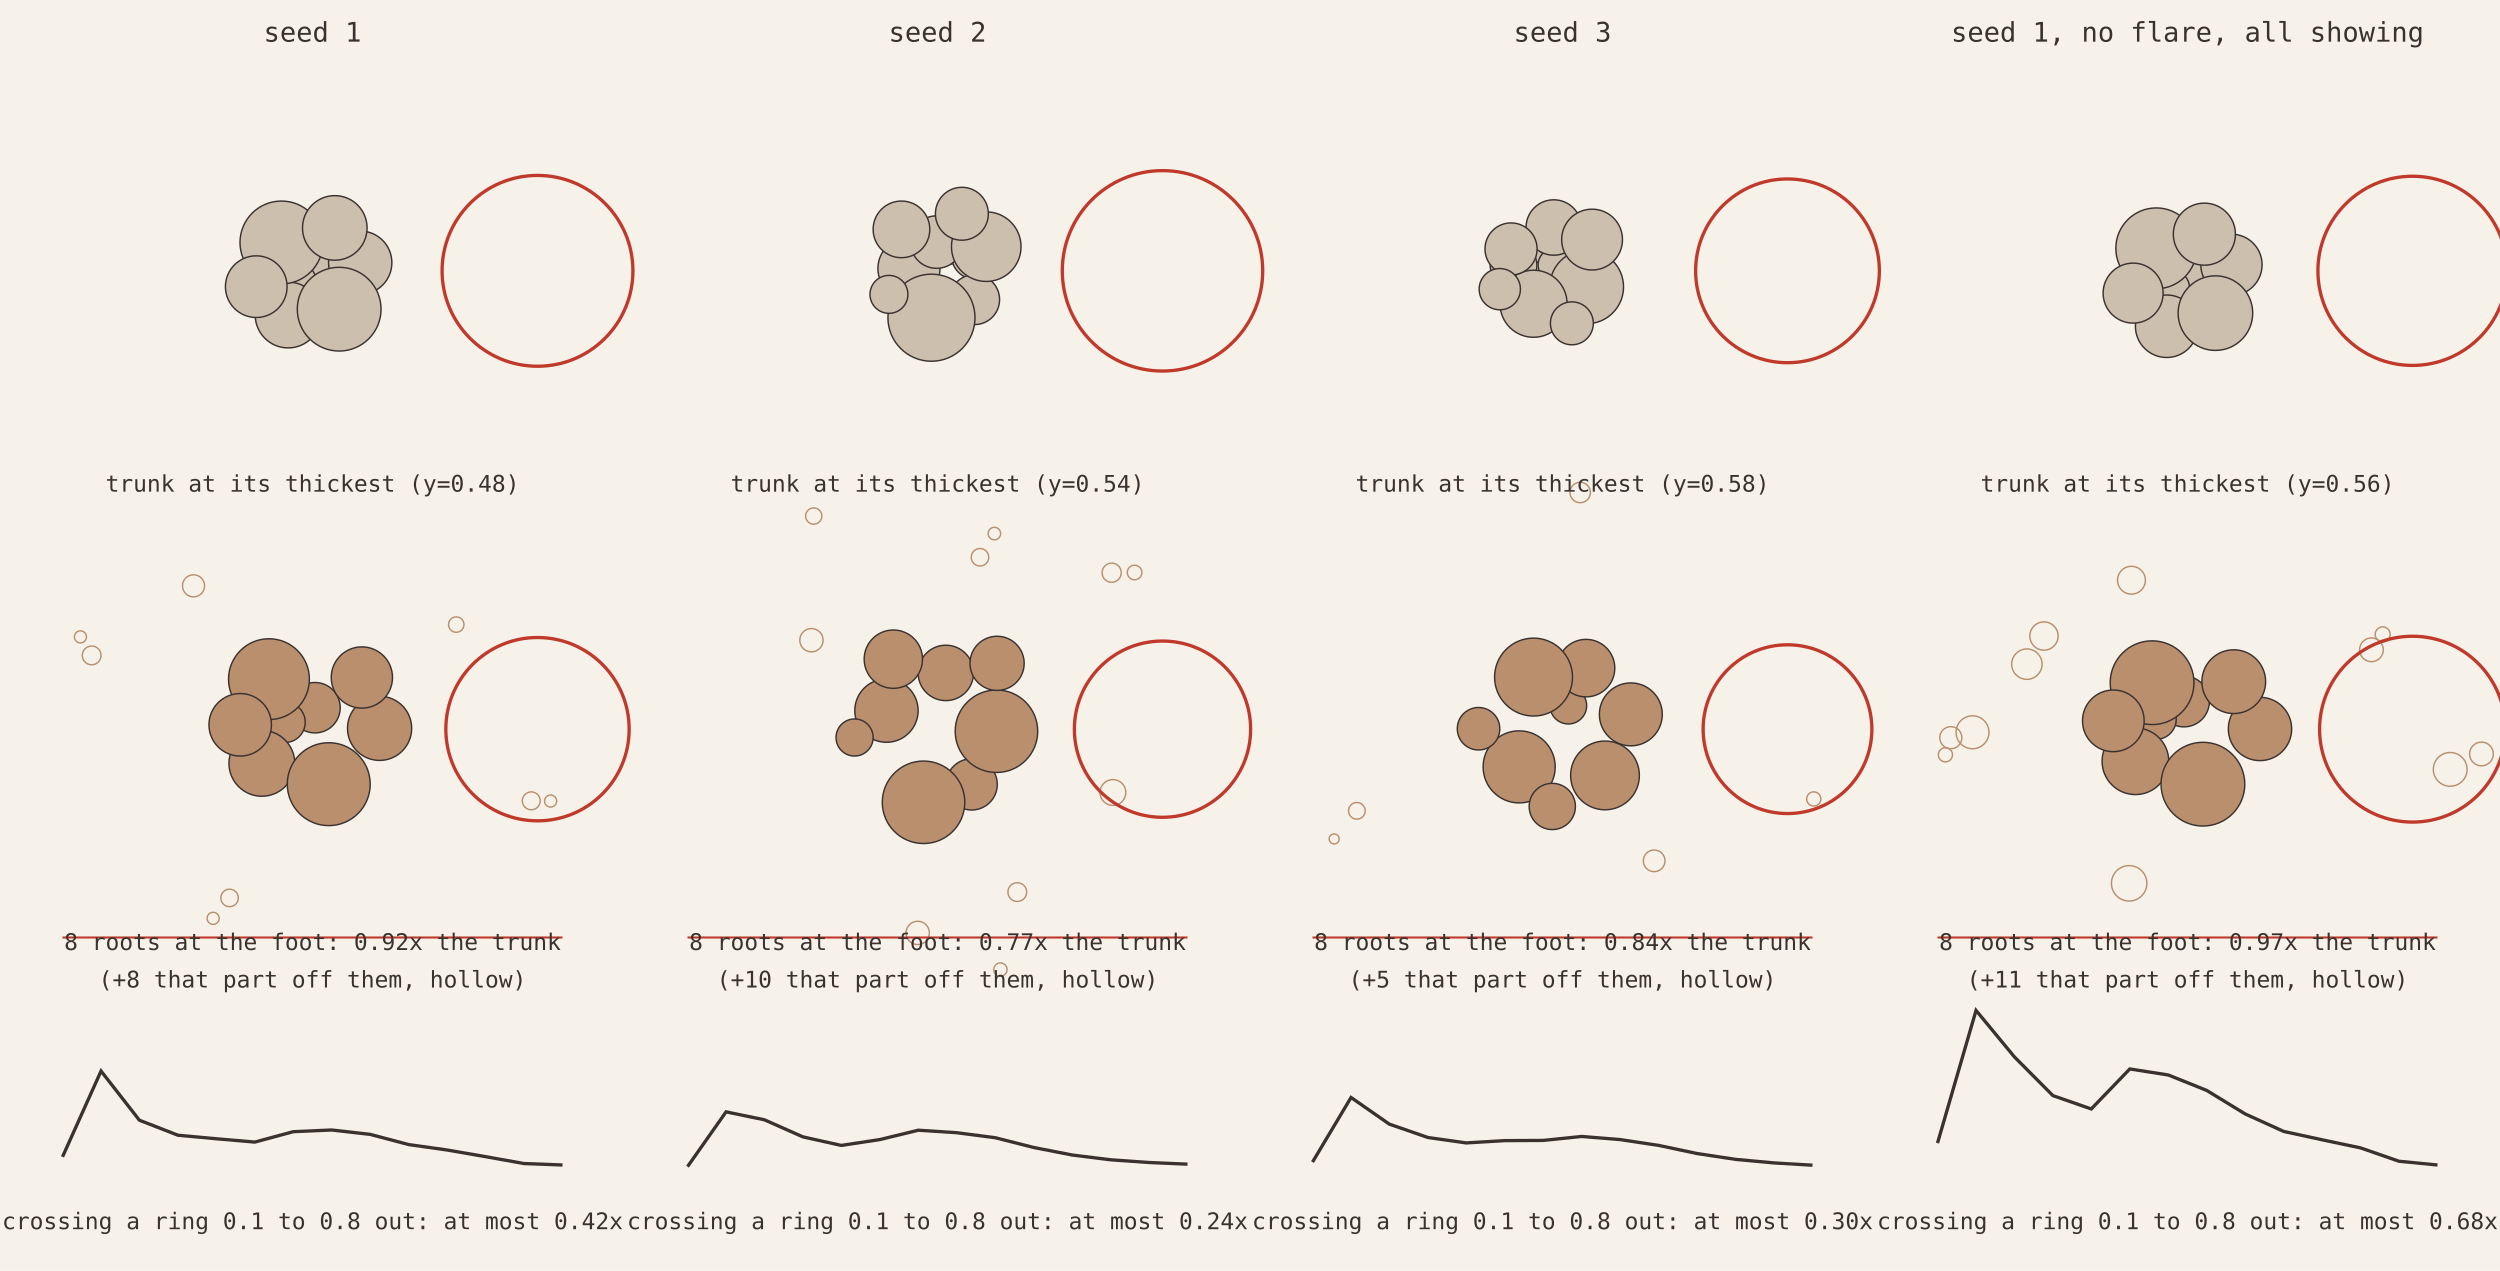
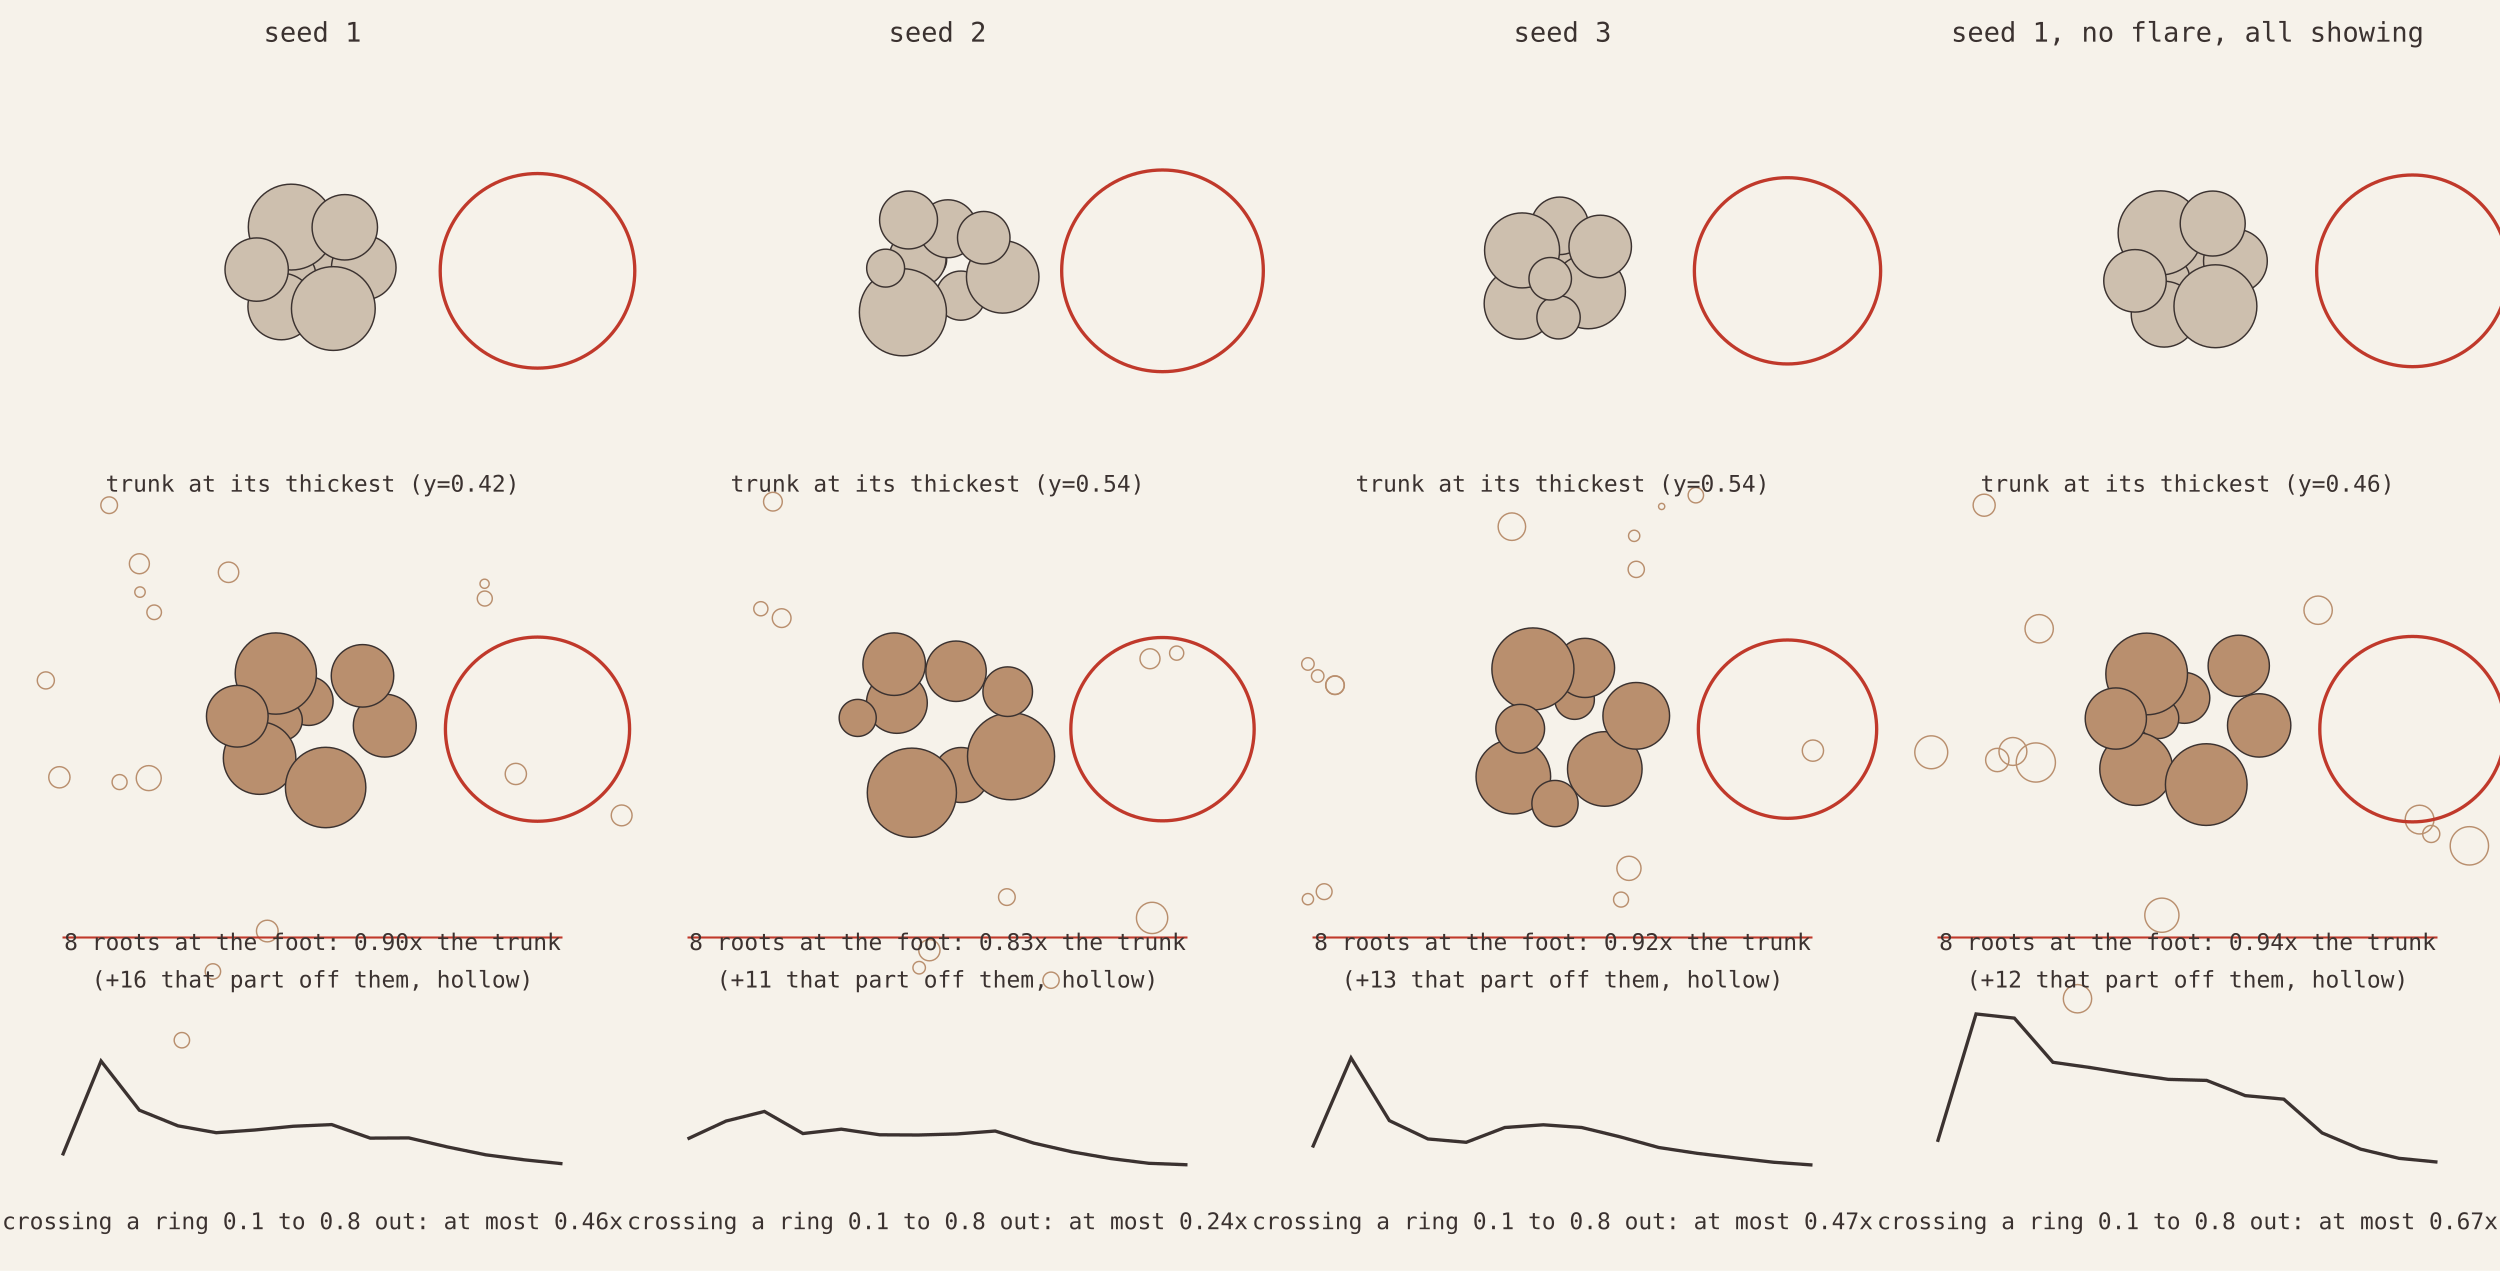
<svg xmlns="http://www.w3.org/2000/svg" width="1200" height="610" font-family="ui-monospace, Menlo, monospace">
  <rect width="100%" height="100%" fill="#f6f2ea" />
-   <circle cx="154.4" cy="127.4" r="11.6" fill="#cdbfae" stroke="#3b3230" stroke-width="0.7" />
-   <circle cx="163.2" cy="147.6" r="12.0" fill="#cdbfae" stroke="#3b3230" stroke-width="0.7" />
-   <circle cx="142.6" cy="135.5" r="9.3" fill="#cdbfae" stroke="#3b3230" stroke-width="0.7" />
-   <circle cx="138.3" cy="151.2" r="15.8" fill="#cdbfae" stroke="#3b3230" stroke-width="0.7" />
-   <circle cx="172.9" cy="126.1" r="15.2" fill="#cdbfae" stroke="#3b3230" stroke-width="0.7" />
-   <circle cx="135.1" cy="116.4" r="19.9" fill="#cdbfae" stroke="#3b3230" stroke-width="0.7" />
-   <circle cx="162.8" cy="148.4" r="20.1" fill="#cdbfae" stroke="#3b3230" stroke-width="0.7" />
-   <circle cx="160.7" cy="109.4" r="15.5" fill="#cdbfae" stroke="#3b3230" stroke-width="0.7" />
-   <circle cx="123.0" cy="137.6" r="14.8" fill="#cdbfae" stroke="#3b3230" stroke-width="0.7" />
-   <circle cx="151.2" cy="339.7" r="12.1" fill="#b98f6e" stroke="#3b3230" stroke-width="0.7" />
-   <circle cx="136.8" cy="346.7" r="9.7" fill="#b98f6e" stroke="#3b3230" stroke-width="0.7" />
-   <circle cx="125.7" cy="366.4" r="15.8" fill="#b98f6e" stroke="#3b3230" stroke-width="0.7" />
-   <circle cx="182.2" cy="349.6" r="15.4" fill="#b98f6e" stroke="#3b3230" stroke-width="0.7" />
-   <circle cx="129.1" cy="326.0" r="19.4" fill="#b98f6e" stroke="#3b3230" stroke-width="0.7" />
-   <circle cx="157.8" cy="376.4" r="19.9" fill="#b98f6e" stroke="#3b3230" stroke-width="0.7" />
-   <circle cx="173.7" cy="325.2" r="14.7" fill="#b98f6e" stroke="#3b3230" stroke-width="0.7" />
-   <circle cx="115.3" cy="347.9" r="15.0" fill="#b98f6e" stroke="#3b3230" stroke-width="0.7" />
-   <circle cx="255.0" cy="384.4" r="4.3" fill="none" stroke="#b98f6e" stroke-width="0.7" />
-   <circle cx="264.3" cy="384.5" r="2.9" fill="none" stroke="#b98f6e" stroke-width="0.7" />
-   <circle cx="92.9" cy="281.2" r="5.3" fill="none" stroke="#b98f6e" stroke-width="0.7" />
-   <circle cx="110.2" cy="431.0" r="4.2" fill="none" stroke="#b98f6e" stroke-width="0.7" />
-   <circle cx="102.3" cy="440.8" r="2.9" fill="none" stroke="#b98f6e" stroke-width="0.7" />
-   <circle cx="219.0" cy="299.8" r="3.7" fill="none" stroke="#b98f6e" stroke-width="0.7" />
-   <circle cx="44.0" cy="314.6" r="4.5" fill="none" stroke="#b98f6e" stroke-width="0.7" />
-   <circle cx="38.6" cy="305.7" r="2.9" fill="none" stroke="#b98f6e" stroke-width="0.7" />
-   <circle cx="258" cy="130" r="45.8" fill="none" stroke="#c0392b" stroke-width="1.6" />
-   <circle cx="258" cy="350" r="44.0" fill="none" stroke="#c0392b" stroke-width="1.6" />
+   <circle cx="155.2" cy="126.5" r="11.8" fill="#cdbfae" stroke="#3b3230" stroke-width="0.7" />
+   <circle cx="160.0" cy="148.1" r="12.2" fill="#cdbfae" stroke="#3b3230" stroke-width="0.7" />
+   <circle cx="142.1" cy="131.5" r="9.4" fill="#cdbfae" stroke="#3b3230" stroke-width="0.7" />
+   <circle cx="135.0" cy="147.1" r="16.0" fill="#cdbfae" stroke="#3b3230" stroke-width="0.7" />
+   <circle cx="174.6" cy="128.5" r="15.5" fill="#cdbfae" stroke="#3b3230" stroke-width="0.7" />
+   <circle cx="139.8" cy="109.0" r="20.6" fill="#cdbfae" stroke="#3b3230" stroke-width="0.7" />
+   <circle cx="160.0" cy="148.1" r="20.1" fill="#cdbfae" stroke="#3b3230" stroke-width="0.7" />
+   <circle cx="165.5" cy="109.1" r="15.7" fill="#cdbfae" stroke="#3b3230" stroke-width="0.7" />
+   <circle cx="123.2" cy="129.4" r="15.2" fill="#cdbfae" stroke="#3b3230" stroke-width="0.7" />
+   <circle cx="148.2" cy="336.5" r="11.7" fill="#b98f6e" stroke="#3b3230" stroke-width="0.7" />
+   <circle cx="135.4" cy="345.7" r="9.7" fill="#b98f6e" stroke="#3b3230" stroke-width="0.7" />
+   <circle cx="124.6" cy="363.9" r="17.4" fill="#b98f6e" stroke="#3b3230" stroke-width="0.7" />
+   <circle cx="184.7" cy="348.3" r="15.1" fill="#b98f6e" stroke="#3b3230" stroke-width="0.7" />
+   <circle cx="132.4" cy="323.3" r="19.5" fill="#b98f6e" stroke="#3b3230" stroke-width="0.7" />
+   <circle cx="156.3" cy="378.0" r="19.3" fill="#b98f6e" stroke="#3b3230" stroke-width="0.7" />
+   <circle cx="174.0" cy="324.4" r="15.0" fill="#b98f6e" stroke="#3b3230" stroke-width="0.7" />
+   <circle cx="113.9" cy="343.8" r="14.8" fill="#b98f6e" stroke="#3b3230" stroke-width="0.7" />
+   <circle cx="109.7" cy="274.7" r="4.9" fill="none" stroke="#b98f6e" stroke-width="0.7" />
+   <circle cx="74.0" cy="293.9" r="3.5" fill="none" stroke="#b98f6e" stroke-width="0.7" />
+   <circle cx="67.2" cy="284.2" r="2.5" fill="none" stroke="#b98f6e" stroke-width="0.7" />
+   <circle cx="71.4" cy="373.5" r="6.0" fill="none" stroke="#b98f6e" stroke-width="0.7" />
+   <circle cx="57.4" cy="375.4" r="3.6" fill="none" stroke="#b98f6e" stroke-width="0.7" />
+   <circle cx="247.6" cy="371.5" r="5.1" fill="none" stroke="#b98f6e" stroke-width="0.7" />
+   <circle cx="66.9" cy="270.6" r="4.8" fill="none" stroke="#b98f6e" stroke-width="0.7" />
+   <circle cx="128.3" cy="446.9" r="5.2" fill="none" stroke="#b98f6e" stroke-width="0.7" />
+   <circle cx="102.2" cy="466.3" r="3.7" fill="none" stroke="#b98f6e" stroke-width="0.7" />
+   <circle cx="232.7" cy="287.3" r="3.6" fill="none" stroke="#b98f6e" stroke-width="0.7" />
+   <circle cx="232.6" cy="280.2" r="2.2" fill="none" stroke="#b98f6e" stroke-width="0.7" />
+   <circle cx="22.0" cy="326.6" r="4.1" fill="none" stroke="#b98f6e" stroke-width="0.7" />
+   <circle cx="52.4" cy="242.5" r="4.0" fill="none" stroke="#b98f6e" stroke-width="0.7" />
+   <circle cx="28.5" cy="373.1" r="5.1" fill="none" stroke="#b98f6e" stroke-width="0.7" />
+   <circle cx="298.4" cy="391.4" r="5.0" fill="none" stroke="#b98f6e" stroke-width="0.7" />
+   <circle cx="87.3" cy="499.3" r="3.7" fill="none" stroke="#b98f6e" stroke-width="0.7" />
+   <circle cx="258" cy="130" r="46.7" fill="none" stroke="#c0392b" stroke-width="1.6" />
+   <circle cx="258" cy="350" r="44.2" fill="none" stroke="#c0392b" stroke-width="1.6" />
  <line x1="30" y1="450" x2="270" y2="450" stroke="#c0392b" stroke-width="1" />
-   <polyline fill="none" stroke="#3b3230" stroke-width="1.6" points="30.0,555.3 48.5,514.1 66.9,537.7 85.4,544.9 103.8,546.6 122.3,548.2 140.8,543.2 159.2,542.4 177.7,544.5 196.2,549.4 214.6,552.0 233.1,555.2 251.5,558.5 270.0,559.2" />
+   <polyline fill="none" stroke="#3b3230" stroke-width="1.6" points="30.0,554.6 48.5,509.3 66.9,532.9 85.4,540.4 103.8,543.7 122.3,542.4 140.8,540.6 159.2,539.8 177.7,546.3 196.2,546.2 214.6,550.5 233.1,554.3 251.5,556.7 270.0,558.6" />
  <text x="150" y="20" text-anchor="middle" font-size="13" fill="#3b3230">seed 1</text>
-   <text x="150" y="236" text-anchor="middle" font-size="11" fill="#3b3230">trunk at its thickest (y=0.48)</text>
-   <text x="150" y="456" text-anchor="middle" font-size="11" fill="#3b3230">8 roots at the foot: 0.92x the trunk</text>
-   <text x="150" y="474" text-anchor="middle" font-size="11" fill="#3b3230">(+8 that part off them, hollow)</text>
-   <text x="150" y="590" text-anchor="middle" font-size="11" fill="#3b3230">crossing a ring 0.1 to 0.8 out: at most 0.42x</text>
-   <circle cx="436.3" cy="128.9" r="9.0" fill="#cdbfae" stroke="#3b3230" stroke-width="0.7" />
-   <circle cx="455.1" cy="117.2" r="9.7" fill="#cdbfae" stroke="#3b3230" stroke-width="0.7" />
-   <circle cx="442.9" cy="151.8" r="8.2" fill="#cdbfae" stroke="#3b3230" stroke-width="0.7" />
-   <circle cx="468.4" cy="122.5" r="11.7" fill="#cdbfae" stroke="#3b3230" stroke-width="0.7" />
-   <circle cx="447.9" cy="152.2" r="11.8" fill="#cdbfae" stroke="#3b3230" stroke-width="0.7" />
-   <circle cx="436.3" cy="128.9" r="14.9" fill="#cdbfae" stroke="#3b3230" stroke-width="0.7" />
-   <circle cx="467.8" cy="143.8" r="12.0" fill="#cdbfae" stroke="#3b3230" stroke-width="0.7" />
-   <circle cx="449.6" cy="116.2" r="12.6" fill="#cdbfae" stroke="#3b3230" stroke-width="0.7" />
-   <circle cx="450.2" cy="149.5" r="11.5" fill="#cdbfae" stroke="#3b3230" stroke-width="0.7" />
-   <circle cx="473.4" cy="118.4" r="16.7" fill="#cdbfae" stroke="#3b3230" stroke-width="0.7" />
-   <circle cx="432.7" cy="110.1" r="13.6" fill="#cdbfae" stroke="#3b3230" stroke-width="0.7" />
-   <circle cx="447.1" cy="152.5" r="20.9" fill="#cdbfae" stroke="#3b3230" stroke-width="0.7" />
-   <circle cx="461.7" cy="102.6" r="12.7" fill="#cdbfae" stroke="#3b3230" stroke-width="0.7" />
-   <circle cx="426.7" cy="141.3" r="9.1" fill="#cdbfae" stroke="#3b3230" stroke-width="0.7" />
-   <circle cx="425.5" cy="341.1" r="15.2" fill="#b98f6e" stroke="#3b3230" stroke-width="0.7" />
-   <circle cx="466.4" cy="376.5" r="12.3" fill="#b98f6e" stroke="#3b3230" stroke-width="0.7" />
-   <circle cx="454.0" cy="323.0" r="13.3" fill="#b98f6e" stroke="#3b3230" stroke-width="0.7" />
-   <circle cx="478.3" cy="351.0" r="19.8" fill="#b98f6e" stroke="#3b3230" stroke-width="0.7" />
-   <circle cx="428.8" cy="316.4" r="14.0" fill="#b98f6e" stroke="#3b3230" stroke-width="0.7" />
-   <circle cx="443.3" cy="385.1" r="19.8" fill="#b98f6e" stroke="#3b3230" stroke-width="0.7" />
-   <circle cx="478.6" cy="318.4" r="13.0" fill="#b98f6e" stroke="#3b3230" stroke-width="0.7" />
-   <circle cx="410.2" cy="354.0" r="8.9" fill="#b98f6e" stroke="#3b3230" stroke-width="0.7" />
-   <circle cx="389.5" cy="307.3" r="5.6" fill="none" stroke="#b98f6e" stroke-width="0.7" />
-   <circle cx="488.3" cy="428.2" r="4.5" fill="none" stroke="#b98f6e" stroke-width="0.7" />
-   <circle cx="480.2" cy="465.4" r="3.2" fill="none" stroke="#b98f6e" stroke-width="0.7" />
-   <circle cx="470.4" cy="267.5" r="4.2" fill="none" stroke="#b98f6e" stroke-width="0.7" />
-   <circle cx="477.3" cy="256.1" r="3.0" fill="none" stroke="#b98f6e" stroke-width="0.7" />
-   <circle cx="534.2" cy="380.4" r="6.2" fill="none" stroke="#b98f6e" stroke-width="0.7" />
-   <circle cx="390.6" cy="247.7" r="3.9" fill="none" stroke="#b98f6e" stroke-width="0.7" />
-   <circle cx="440.5" cy="447.8" r="5.6" fill="none" stroke="#b98f6e" stroke-width="0.7" />
-   <circle cx="533.6" cy="274.9" r="4.6" fill="none" stroke="#b98f6e" stroke-width="0.7" />
-   <circle cx="544.6" cy="274.8" r="3.5" fill="none" stroke="#b98f6e" stroke-width="0.7" />
-   <circle cx="558" cy="130" r="48.1" fill="none" stroke="#c0392b" stroke-width="1.6" />
-   <circle cx="558" cy="350" r="42.3" fill="none" stroke="#c0392b" stroke-width="1.6" />
+   <text x="150" y="236" text-anchor="middle" font-size="11" fill="#3b3230">trunk at its thickest (y=0.42)</text>
+   <text x="150" y="456" text-anchor="middle" font-size="11" fill="#3b3230">8 roots at the foot: 0.90x the trunk</text>
+   <text x="150" y="474" text-anchor="middle" font-size="11" fill="#3b3230">(+16 that part off them, hollow)</text>
+   <text x="150" y="590" text-anchor="middle" font-size="11" fill="#3b3230">crossing a ring 0.1 to 0.8 out: at most 0.46x</text>
+   <circle cx="445.6" cy="124.7" r="8.8" fill="#cdbfae" stroke="#3b3230" stroke-width="0.7" />
+   <circle cx="455.2" cy="110.0" r="9.9" fill="#cdbfae" stroke="#3b3230" stroke-width="0.7" />
+   <circle cx="436.4" cy="147.8" r="8.2" fill="#cdbfae" stroke="#3b3230" stroke-width="0.7" />
+   <circle cx="476.5" cy="131.2" r="11.7" fill="#cdbfae" stroke="#3b3230" stroke-width="0.7" />
+   <circle cx="433.6" cy="149.8" r="11.8" fill="#cdbfae" stroke="#3b3230" stroke-width="0.7" />
+   <circle cx="440.4" cy="124.1" r="13.7" fill="#cdbfae" stroke="#3b3230" stroke-width="0.7" />
+   <circle cx="461.2" cy="141.9" r="11.8" fill="#cdbfae" stroke="#3b3230" stroke-width="0.7" />
+   <circle cx="455.0" cy="109.8" r="13.9" fill="#cdbfae" stroke="#3b3230" stroke-width="0.7" />
+   <circle cx="432.0" cy="145.7" r="11.5" fill="#cdbfae" stroke="#3b3230" stroke-width="0.7" />
+   <circle cx="481.3" cy="132.9" r="17.4" fill="#cdbfae" stroke="#3b3230" stroke-width="0.7" />
+   <circle cx="436.1" cy="105.6" r="13.9" fill="#cdbfae" stroke="#3b3230" stroke-width="0.7" />
+   <circle cx="433.4" cy="149.9" r="20.9" fill="#cdbfae" stroke="#3b3230" stroke-width="0.7" />
+   <circle cx="472.2" cy="114.1" r="12.6" fill="#cdbfae" stroke="#3b3230" stroke-width="0.7" />
+   <circle cx="425.1" cy="128.7" r="9.1" fill="#cdbfae" stroke="#3b3230" stroke-width="0.7" />
+   <circle cx="430.5" cy="337.4" r="14.6" fill="#b98f6e" stroke="#3b3230" stroke-width="0.7" />
+   <circle cx="461.3" cy="372.0" r="13.2" fill="#b98f6e" stroke="#3b3230" stroke-width="0.7" />
+   <circle cx="458.9" cy="322.2" r="14.5" fill="#b98f6e" stroke="#3b3230" stroke-width="0.7" />
+   <circle cx="485.3" cy="363.0" r="20.9" fill="#b98f6e" stroke="#3b3230" stroke-width="0.7" />
+   <circle cx="429.2" cy="318.8" r="15.0" fill="#b98f6e" stroke="#3b3230" stroke-width="0.7" />
+   <circle cx="437.7" cy="380.5" r="21.4" fill="#b98f6e" stroke="#3b3230" stroke-width="0.7" />
+   <circle cx="483.7" cy="332.0" r="11.9" fill="#b98f6e" stroke="#3b3230" stroke-width="0.7" />
+   <circle cx="411.7" cy="344.6" r="8.9" fill="#b98f6e" stroke="#3b3230" stroke-width="0.7" />
+   <circle cx="375.2" cy="296.7" r="4.5" fill="none" stroke="#b98f6e" stroke-width="0.7" />
+   <circle cx="365.2" cy="292.2" r="3.4" fill="none" stroke="#b98f6e" stroke-width="0.7" />
+   <circle cx="483.3" cy="430.6" r="4.0" fill="none" stroke="#b98f6e" stroke-width="0.7" />
+   <circle cx="446.1" cy="456.1" r="5.1" fill="none" stroke="#b98f6e" stroke-width="0.7" />
+   <circle cx="441.2" cy="464.5" r="3.0" fill="none" stroke="#b98f6e" stroke-width="0.7" />
+   <circle cx="552.0" cy="316.2" r="4.8" fill="none" stroke="#b98f6e" stroke-width="0.7" />
+   <circle cx="564.8" cy="313.5" r="3.4" fill="none" stroke="#b98f6e" stroke-width="0.7" />
+   <circle cx="504.5" cy="470.5" r="3.9" fill="none" stroke="#b98f6e" stroke-width="0.7" />
+   <circle cx="553.0" cy="440.6" r="7.5" fill="none" stroke="#b98f6e" stroke-width="0.7" />
+   <circle cx="371.0" cy="240.8" r="4.5" fill="none" stroke="#b98f6e" stroke-width="0.7" />
+   <circle cx="627.8" cy="318.7" r="3.0" fill="none" stroke="#b98f6e" stroke-width="0.7" />
+   <circle cx="558" cy="130" r="48.4" fill="none" stroke="#c0392b" stroke-width="1.6" />
+   <circle cx="558" cy="350" r="44.0" fill="none" stroke="#c0392b" stroke-width="1.6" />
  <line x1="330" y1="450" x2="570" y2="450" stroke="#c0392b" stroke-width="1" />
-   <polyline fill="none" stroke="#3b3230" stroke-width="1.6" points="330.0,560.0 348.5,533.7 366.9,537.5 385.4,545.7 403.8,549.8 422.3,547.0 440.8,542.5 459.2,543.7 477.7,546.1 496.2,550.8 514.6,554.4 533.1,556.7 551.5,558.0 570.0,558.8" />
+   <polyline fill="none" stroke="#3b3230" stroke-width="1.6" points="330.0,546.7 348.5,538.1 366.9,533.5 385.4,544.1 403.8,542.0 422.3,544.7 440.8,544.8 459.2,544.3 477.7,542.9 496.2,548.7 514.6,552.9 533.1,556.1 551.5,558.4 570.0,559.1" />
  <text x="450" y="20" text-anchor="middle" font-size="13" fill="#3b3230">seed 2</text>
  <text x="450" y="236" text-anchor="middle" font-size="11" fill="#3b3230">trunk at its thickest (y=0.54)</text>
-   <text x="450" y="456" text-anchor="middle" font-size="11" fill="#3b3230">8 roots at the foot: 0.77x the trunk</text>
-   <text x="450" y="474" text-anchor="middle" font-size="11" fill="#3b3230">(+10 that part off them, hollow)</text>
+   <text x="450" y="456" text-anchor="middle" font-size="11" fill="#3b3230">8 roots at the foot: 0.83x the trunk</text>
+   <text x="450" y="474" text-anchor="middle" font-size="11" fill="#3b3230">(+11 that part off them, hollow)</text>
  <text x="450" y="590" text-anchor="middle" font-size="11" fill="#3b3230">crossing a ring 0.1 to 0.8 out: at most 0.24x</text>
-   <circle cx="735.2" cy="118.7" r="7.8" fill="#cdbfae" stroke="#3b3230" stroke-width="0.7" />
-   <circle cx="745.6" cy="114.6" r="8.7" fill="#cdbfae" stroke="#3b3230" stroke-width="0.7" />
-   <circle cx="737.0" cy="145.5" r="10.2" fill="#cdbfae" stroke="#3b3230" stroke-width="0.7" />
-   <circle cx="746.3" cy="127.2" r="8.0" fill="#cdbfae" stroke="#3b3230" stroke-width="0.7" />
-   <circle cx="740.3" cy="142.7" r="10.6" fill="#cdbfae" stroke="#3b3230" stroke-width="0.7" />
-   <circle cx="726.5" cy="127.4" r="11.2" fill="#cdbfae" stroke="#3b3230" stroke-width="0.7" />
-   <circle cx="761.6" cy="137.7" r="17.7" fill="#cdbfae" stroke="#3b3230" stroke-width="0.7" />
-   <circle cx="745.8" cy="109.2" r="13.3" fill="#cdbfae" stroke="#3b3230" stroke-width="0.7" />
-   <circle cx="736.1" cy="145.8" r="16.1" fill="#cdbfae" stroke="#3b3230" stroke-width="0.7" />
-   <circle cx="764.2" cy="114.9" r="8.7" fill="#cdbfae" stroke="#3b3230" stroke-width="0.7" />
-   <circle cx="725.3" cy="119.5" r="12.5" fill="#cdbfae" stroke="#3b3230" stroke-width="0.7" />
-   <circle cx="754.5" cy="155.2" r="10.3" fill="#cdbfae" stroke="#3b3230" stroke-width="0.7" />
-   <circle cx="764.2" cy="115.0" r="14.6" fill="#cdbfae" stroke="#3b3230" stroke-width="0.7" />
-   <circle cx="719.9" cy="138.8" r="9.9" fill="#cdbfae" stroke="#3b3230" stroke-width="0.7" />
-   <circle cx="752.8" cy="338.7" r="8.8" fill="#b98f6e" stroke="#3b3230" stroke-width="0.7" />
-   <circle cx="770.4" cy="372.2" r="16.5" fill="#b98f6e" stroke="#3b3230" stroke-width="0.7" />
-   <circle cx="761.3" cy="320.7" r="13.8" fill="#b98f6e" stroke="#3b3230" stroke-width="0.7" />
-   <circle cx="729.2" cy="368.1" r="17.3" fill="#b98f6e" stroke="#3b3230" stroke-width="0.7" />
-   <circle cx="736.1" cy="325.0" r="18.7" fill="#b98f6e" stroke="#3b3230" stroke-width="0.7" />
-   <circle cx="745.1" cy="387.1" r="11.1" fill="#b98f6e" stroke="#3b3230" stroke-width="0.7" />
-   <circle cx="782.8" cy="342.9" r="15.1" fill="#b98f6e" stroke="#3b3230" stroke-width="0.7" />
-   <circle cx="709.7" cy="349.8" r="10.2" fill="#b98f6e" stroke="#3b3230" stroke-width="0.7" />
-   <circle cx="794.0" cy="413.2" r="5.2" fill="none" stroke="#b98f6e" stroke-width="0.7" />
-   <circle cx="651.3" cy="389.2" r="4.0" fill="none" stroke="#b98f6e" stroke-width="0.7" />
-   <circle cx="640.4" cy="402.7" r="2.4" fill="none" stroke="#b98f6e" stroke-width="0.7" />
-   <circle cx="758.5" cy="236.4" r="4.9" fill="none" stroke="#b98f6e" stroke-width="0.7" />
-   <circle cx="870.6" cy="383.5" r="3.4" fill="none" stroke="#b98f6e" stroke-width="0.7" />
-   <circle cx="858" cy="130" r="44.1" fill="none" stroke="#c0392b" stroke-width="1.6" />
-   <circle cx="858" cy="350" r="40.5" fill="none" stroke="#c0392b" stroke-width="1.6" />
+   <circle cx="730.6" cy="120.9" r="7.9" fill="#cdbfae" stroke="#3b3230" stroke-width="0.7" />
+   <circle cx="749.5" cy="108.5" r="9.0" fill="#cdbfae" stroke="#3b3230" stroke-width="0.7" />
+   <circle cx="729.9" cy="145.9" r="10.4" fill="#cdbfae" stroke="#3b3230" stroke-width="0.7" />
+   <circle cx="749.7" cy="123.5" r="8.2" fill="#cdbfae" stroke="#3b3230" stroke-width="0.7" />
+   <circle cx="730.6" cy="120.9" r="11.2" fill="#cdbfae" stroke="#3b3230" stroke-width="0.7" />
+   <circle cx="762.4" cy="140.0" r="17.8" fill="#cdbfae" stroke="#3b3230" stroke-width="0.7" />
+   <circle cx="748.7" cy="108.4" r="13.8" fill="#cdbfae" stroke="#3b3230" stroke-width="0.7" />
+   <circle cx="729.5" cy="145.7" r="17.1" fill="#cdbfae" stroke="#3b3230" stroke-width="0.7" />
+   <circle cx="730.6" cy="120.2" r="18.0" fill="#cdbfae" stroke="#3b3230" stroke-width="0.7" />
+   <circle cx="748.1" cy="152.3" r="10.4" fill="#cdbfae" stroke="#3b3230" stroke-width="0.7" />
+   <circle cx="768.1" cy="118.3" r="15.0" fill="#cdbfae" stroke="#3b3230" stroke-width="0.7" />
+   <circle cx="744.1" cy="133.8" r="10.2" fill="#cdbfae" stroke="#3b3230" stroke-width="0.7" />
+   <circle cx="755.8" cy="335.8" r="9.5" fill="#b98f6e" stroke="#3b3230" stroke-width="0.7" />
+   <circle cx="770.3" cy="369.1" r="17.9" fill="#b98f6e" stroke="#3b3230" stroke-width="0.7" />
+   <circle cx="760.8" cy="320.6" r="14.2" fill="#b98f6e" stroke="#3b3230" stroke-width="0.7" />
+   <circle cx="726.4" cy="372.8" r="17.9" fill="#b98f6e" stroke="#3b3230" stroke-width="0.7" />
+   <circle cx="735.8" cy="321.1" r="19.7" fill="#b98f6e" stroke="#3b3230" stroke-width="0.7" />
+   <circle cx="746.4" cy="385.7" r="11.1" fill="#b98f6e" stroke="#3b3230" stroke-width="0.7" />
+   <circle cx="785.4" cy="343.6" r="16.0" fill="#b98f6e" stroke="#3b3230" stroke-width="0.7" />
+   <circle cx="729.7" cy="349.8" r="11.7" fill="#b98f6e" stroke="#3b3230" stroke-width="0.7" />
+   <circle cx="785.4" cy="273.3" r="3.9" fill="none" stroke="#b98f6e" stroke-width="0.7" />
+   <circle cx="781.9" cy="416.8" r="5.8" fill="none" stroke="#b98f6e" stroke-width="0.7" />
+   <circle cx="778.1" cy="431.8" r="3.6" fill="none" stroke="#b98f6e" stroke-width="0.7" />
+   <circle cx="784.4" cy="257.2" r="2.7" fill="none" stroke="#b98f6e" stroke-width="0.7" />
+   <circle cx="797.6" cy="243.1" r="1.5" fill="none" stroke="#b98f6e" stroke-width="0.7" />
+   <circle cx="635.6" cy="428.0" r="3.8" fill="none" stroke="#b98f6e" stroke-width="0.7" />
+   <circle cx="627.8" cy="431.6" r="2.7" fill="none" stroke="#b98f6e" stroke-width="0.7" />
+   <circle cx="640.8" cy="328.9" r="4.4" fill="none" stroke="#b98f6e" stroke-width="0.7" />
+   <circle cx="632.5" cy="324.5" r="3.0" fill="none" stroke="#b98f6e" stroke-width="0.7" />
+   <circle cx="814.0" cy="237.7" r="3.7" fill="none" stroke="#b98f6e" stroke-width="0.7" />
+   <circle cx="725.7" cy="252.8" r="6.6" fill="none" stroke="#b98f6e" stroke-width="0.7" />
+   <circle cx="870.2" cy="360.3" r="5.1" fill="none" stroke="#b98f6e" stroke-width="0.7" />
+   <circle cx="640.8" cy="328.9" r="4.5" fill="none" stroke="#b98f6e" stroke-width="0.7" />
+   <circle cx="858" cy="130" r="44.7" fill="none" stroke="#c0392b" stroke-width="1.6" />
+   <circle cx="858" cy="350" r="42.8" fill="none" stroke="#c0392b" stroke-width="1.6" />
  <line x1="630" y1="450" x2="870" y2="450" stroke="#c0392b" stroke-width="1" />
-   <polyline fill="none" stroke="#3b3230" stroke-width="1.6" points="630.0,557.8 648.5,526.8 666.9,539.6 685.4,546.0 703.8,548.6 722.3,547.5 740.8,547.4 759.2,545.5 777.7,547.0 796.2,549.8 814.6,553.7 833.1,556.5 851.5,558.2 870.0,559.3" />
+   <polyline fill="none" stroke="#3b3230" stroke-width="1.6" points="630.0,550.8 648.5,507.8 666.9,537.9 685.4,546.7 703.8,548.3 722.3,541.2 740.8,539.9 759.2,541.2 777.7,545.7 796.2,550.8 814.6,553.6 833.1,555.8 851.5,557.9 870.0,559.2" />
  <text x="750" y="20" text-anchor="middle" font-size="13" fill="#3b3230">seed 3</text>
-   <text x="750" y="236" text-anchor="middle" font-size="11" fill="#3b3230">trunk at its thickest (y=0.58)</text>
-   <text x="750" y="456" text-anchor="middle" font-size="11" fill="#3b3230">8 roots at the foot: 0.84x the trunk</text>
-   <text x="750" y="474" text-anchor="middle" font-size="11" fill="#3b3230">(+5 that part off them, hollow)</text>
-   <text x="750" y="590" text-anchor="middle" font-size="11" fill="#3b3230">crossing a ring 0.1 to 0.8 out: at most 0.30x</text>
-   <circle cx="1052.9" cy="131.4" r="11.2" fill="#cdbfae" stroke="#3b3230" stroke-width="0.7" />
-   <circle cx="1062.4" cy="149.1" r="9.3" fill="#cdbfae" stroke="#3b3230" stroke-width="0.7" />
-   <circle cx="1058.9" cy="147.1" r="11.6" fill="#cdbfae" stroke="#3b3230" stroke-width="0.7" />
-   <circle cx="1042.0" cy="138.4" r="9.0" fill="#cdbfae" stroke="#3b3230" stroke-width="0.7" />
-   <circle cx="1062.4" cy="149.1" r="8.3" fill="#cdbfae" stroke="#3b3230" stroke-width="0.7" />
-   <circle cx="1040.0" cy="156.6" r="15.0" fill="#cdbfae" stroke="#3b3230" stroke-width="0.7" />
-   <circle cx="1071.1" cy="127.1" r="14.7" fill="#cdbfae" stroke="#3b3230" stroke-width="0.7" />
-   <circle cx="1035.0" cy="119.2" r="19.4" fill="#cdbfae" stroke="#3b3230" stroke-width="0.7" />
-   <circle cx="1063.4" cy="150.3" r="17.9" fill="#cdbfae" stroke="#3b3230" stroke-width="0.7" />
-   <circle cx="1058.1" cy="112.4" r="14.9" fill="#cdbfae" stroke="#3b3230" stroke-width="0.7" />
-   <circle cx="1023.9" cy="140.7" r="14.4" fill="#cdbfae" stroke="#3b3230" stroke-width="0.7" />
-   <circle cx="1048.3" cy="336.7" r="12.2" fill="#b98f6e" stroke="#3b3230" stroke-width="0.7" />
-   <circle cx="1034.9" cy="345.2" r="9.7" fill="#b98f6e" stroke="#3b3230" stroke-width="0.7" />
-   <circle cx="1025.0" cy="365.4" r="16.0" fill="#b98f6e" stroke="#3b3230" stroke-width="0.7" />
-   <circle cx="1084.8" cy="349.9" r="15.2" fill="#b98f6e" stroke="#3b3230" stroke-width="0.7" />
-   <circle cx="1033.0" cy="327.7" r="20.1" fill="#b98f6e" stroke="#3b3230" stroke-width="0.7" />
-   <circle cx="1057.4" cy="376.4" r="20.1" fill="#b98f6e" stroke="#3b3230" stroke-width="0.7" />
-   <circle cx="1072.2" cy="327.2" r="15.3" fill="#b98f6e" stroke="#3b3230" stroke-width="0.7" />
-   <circle cx="1014.4" cy="346.0" r="14.8" fill="#b98f6e" stroke="#3b3230" stroke-width="0.7" />
-   <circle cx="1023.1" cy="278.5" r="6.7" fill="none" stroke="#b98f6e" stroke-width="0.7" />
-   <circle cx="981.1" cy="305.3" r="6.8" fill="none" stroke="#b98f6e" stroke-width="0.7" />
-   <circle cx="946.8" cy="351.5" r="7.9" fill="none" stroke="#b98f6e" stroke-width="0.7" />
-   <circle cx="936.4" cy="354.1" r="5.3" fill="none" stroke="#b98f6e" stroke-width="0.7" />
-   <circle cx="933.8" cy="362.3" r="3.4" fill="none" stroke="#b98f6e" stroke-width="0.7" />
-   <circle cx="1176.1" cy="369.3" r="8.1" fill="none" stroke="#b98f6e" stroke-width="0.7" />
-   <circle cx="1191.1" cy="361.9" r="5.7" fill="none" stroke="#b98f6e" stroke-width="0.7" />
-   <circle cx="1022.0" cy="424.0" r="8.5" fill="none" stroke="#b98f6e" stroke-width="0.7" />
-   <circle cx="1138.3" cy="311.9" r="5.7" fill="none" stroke="#b98f6e" stroke-width="0.7" />
-   <circle cx="1143.7" cy="304.5" r="3.6" fill="none" stroke="#b98f6e" stroke-width="0.7" />
-   <circle cx="972.9" cy="318.8" r="7.3" fill="none" stroke="#b98f6e" stroke-width="0.7" />
-   <circle cx="1158" cy="130" r="45.4" fill="none" stroke="#c0392b" stroke-width="1.6" />
-   <circle cx="1158" cy="350" r="44.6" fill="none" stroke="#c0392b" stroke-width="1.6" />
+   <text x="750" y="236" text-anchor="middle" font-size="11" fill="#3b3230">trunk at its thickest (y=0.54)</text>
+   <text x="750" y="456" text-anchor="middle" font-size="11" fill="#3b3230">8 roots at the foot: 0.92x the trunk</text>
+   <text x="750" y="474" text-anchor="middle" font-size="11" fill="#3b3230">(+13 that part off them, hollow)</text>
+   <text x="750" y="590" text-anchor="middle" font-size="11" fill="#3b3230">crossing a ring 0.1 to 0.8 out: at most 0.47x</text>
+   <circle cx="1053.6" cy="126.6" r="11.6" fill="#cdbfae" stroke="#3b3230" stroke-width="0.7" />
+   <circle cx="1063.2" cy="147.0" r="12.0" fill="#cdbfae" stroke="#3b3230" stroke-width="0.7" />
+   <circle cx="1041.7" cy="133.4" r="9.3" fill="#cdbfae" stroke="#3b3230" stroke-width="0.7" />
+   <circle cx="1038.8" cy="150.8" r="15.8" fill="#cdbfae" stroke="#3b3230" stroke-width="0.7" />
+   <circle cx="1073.0" cy="125.3" r="15.3" fill="#cdbfae" stroke="#3b3230" stroke-width="0.7" />
+   <circle cx="1036.9" cy="111.8" r="20.2" fill="#cdbfae" stroke="#3b3230" stroke-width="0.7" />
+   <circle cx="1063.4" cy="147.0" r="19.9" fill="#cdbfae" stroke="#3b3230" stroke-width="0.7" />
+   <circle cx="1062.1" cy="107.3" r="15.6" fill="#cdbfae" stroke="#3b3230" stroke-width="0.7" />
+   <circle cx="1024.8" cy="134.8" r="15.0" fill="#cdbfae" stroke="#3b3230" stroke-width="0.7" />
+   <circle cx="1048.5" cy="335.0" r="12.2" fill="#b98f6e" stroke="#3b3230" stroke-width="0.7" />
+   <circle cx="1036.1" cy="344.8" r="9.7" fill="#b98f6e" stroke="#3b3230" stroke-width="0.7" />
+   <circle cx="1025.4" cy="369.1" r="17.5" fill="#b98f6e" stroke="#3b3230" stroke-width="0.7" />
+   <circle cx="1084.4" cy="348.2" r="15.2" fill="#b98f6e" stroke="#3b3230" stroke-width="0.7" />
+   <circle cx="1030.4" cy="323.5" r="19.6" fill="#b98f6e" stroke="#3b3230" stroke-width="0.7" />
+   <circle cx="1059.0" cy="376.6" r="19.6" fill="#b98f6e" stroke="#3b3230" stroke-width="0.7" />
+   <circle cx="1074.6" cy="319.6" r="14.7" fill="#b98f6e" stroke="#3b3230" stroke-width="0.7" />
+   <circle cx="1015.6" cy="344.9" r="14.7" fill="#b98f6e" stroke="#3b3230" stroke-width="0.7" />
+   <circle cx="978.8" cy="301.8" r="6.8" fill="none" stroke="#b98f6e" stroke-width="0.7" />
+   <circle cx="977.2" cy="366.0" r="9.4" fill="none" stroke="#b98f6e" stroke-width="0.7" />
+   <circle cx="966.2" cy="360.7" r="6.7" fill="none" stroke="#b98f6e" stroke-width="0.7" />
+   <circle cx="958.7" cy="364.8" r="5.6" fill="none" stroke="#b98f6e" stroke-width="0.7" />
+   <circle cx="1161.4" cy="393.4" r="6.9" fill="none" stroke="#b98f6e" stroke-width="0.7" />
+   <circle cx="1167.0" cy="400.3" r="4.1" fill="none" stroke="#b98f6e" stroke-width="0.7" />
+   <circle cx="1037.7" cy="439.3" r="8.2" fill="none" stroke="#b98f6e" stroke-width="0.7" />
+   <circle cx="1112.7" cy="292.9" r="6.8" fill="none" stroke="#b98f6e" stroke-width="0.7" />
+   <circle cx="952.4" cy="242.5" r="5.3" fill="none" stroke="#b98f6e" stroke-width="0.7" />
+   <circle cx="927.0" cy="361.1" r="7.9" fill="none" stroke="#b98f6e" stroke-width="0.7" />
+   <circle cx="1185.3" cy="406.0" r="9.2" fill="none" stroke="#b98f6e" stroke-width="0.7" />
+   <circle cx="997.2" cy="479.4" r="6.8" fill="none" stroke="#b98f6e" stroke-width="0.7" />
+   <circle cx="1158" cy="130" r="46.0" fill="none" stroke="#c0392b" stroke-width="1.6" />
+   <circle cx="1158" cy="350" r="44.5" fill="none" stroke="#c0392b" stroke-width="1.6" />
  <line x1="930" y1="450" x2="1170" y2="450" stroke="#c0392b" stroke-width="1" />
-   <polyline fill="none" stroke="#3b3230" stroke-width="1.6" points="930.0,548.7 948.5,485.0 966.9,507.3 985.4,525.9 1003.8,532.3 1022.3,513.1 1040.8,516.0 1059.2,523.4 1077.7,534.7 1096.2,543.1 1114.6,547.1 1133.1,551.0 1151.5,557.4 1170.0,559.2" />
+   <polyline fill="none" stroke="#3b3230" stroke-width="1.6" points="930.0,548.1 948.5,486.7 966.9,488.7 985.4,509.9 1003.8,512.5 1022.3,515.5 1040.8,518.1 1059.2,518.6 1077.7,525.9 1096.2,527.6 1114.6,543.8 1133.1,551.6 1151.5,556.0 1170.0,557.8" />
  <text x="1050" y="20" text-anchor="middle" font-size="13" fill="#3b3230">seed 1, no flare, all showing</text>
-   <text x="1050" y="236" text-anchor="middle" font-size="11" fill="#3b3230">trunk at its thickest (y=0.56)</text>
-   <text x="1050" y="456" text-anchor="middle" font-size="11" fill="#3b3230">8 roots at the foot: 0.97x the trunk</text>
-   <text x="1050" y="474" text-anchor="middle" font-size="11" fill="#3b3230">(+11 that part off them, hollow)</text>
-   <text x="1050" y="590" text-anchor="middle" font-size="11" fill="#3b3230">crossing a ring 0.1 to 0.8 out: at most 0.68x</text>
+   <text x="1050" y="236" text-anchor="middle" font-size="11" fill="#3b3230">trunk at its thickest (y=0.46)</text>
+   <text x="1050" y="456" text-anchor="middle" font-size="11" fill="#3b3230">8 roots at the foot: 0.94x the trunk</text>
+   <text x="1050" y="474" text-anchor="middle" font-size="11" fill="#3b3230">(+12 that part off them, hollow)</text>
+   <text x="1050" y="590" text-anchor="middle" font-size="11" fill="#3b3230">crossing a ring 0.1 to 0.8 out: at most 0.67x</text>
</svg>
